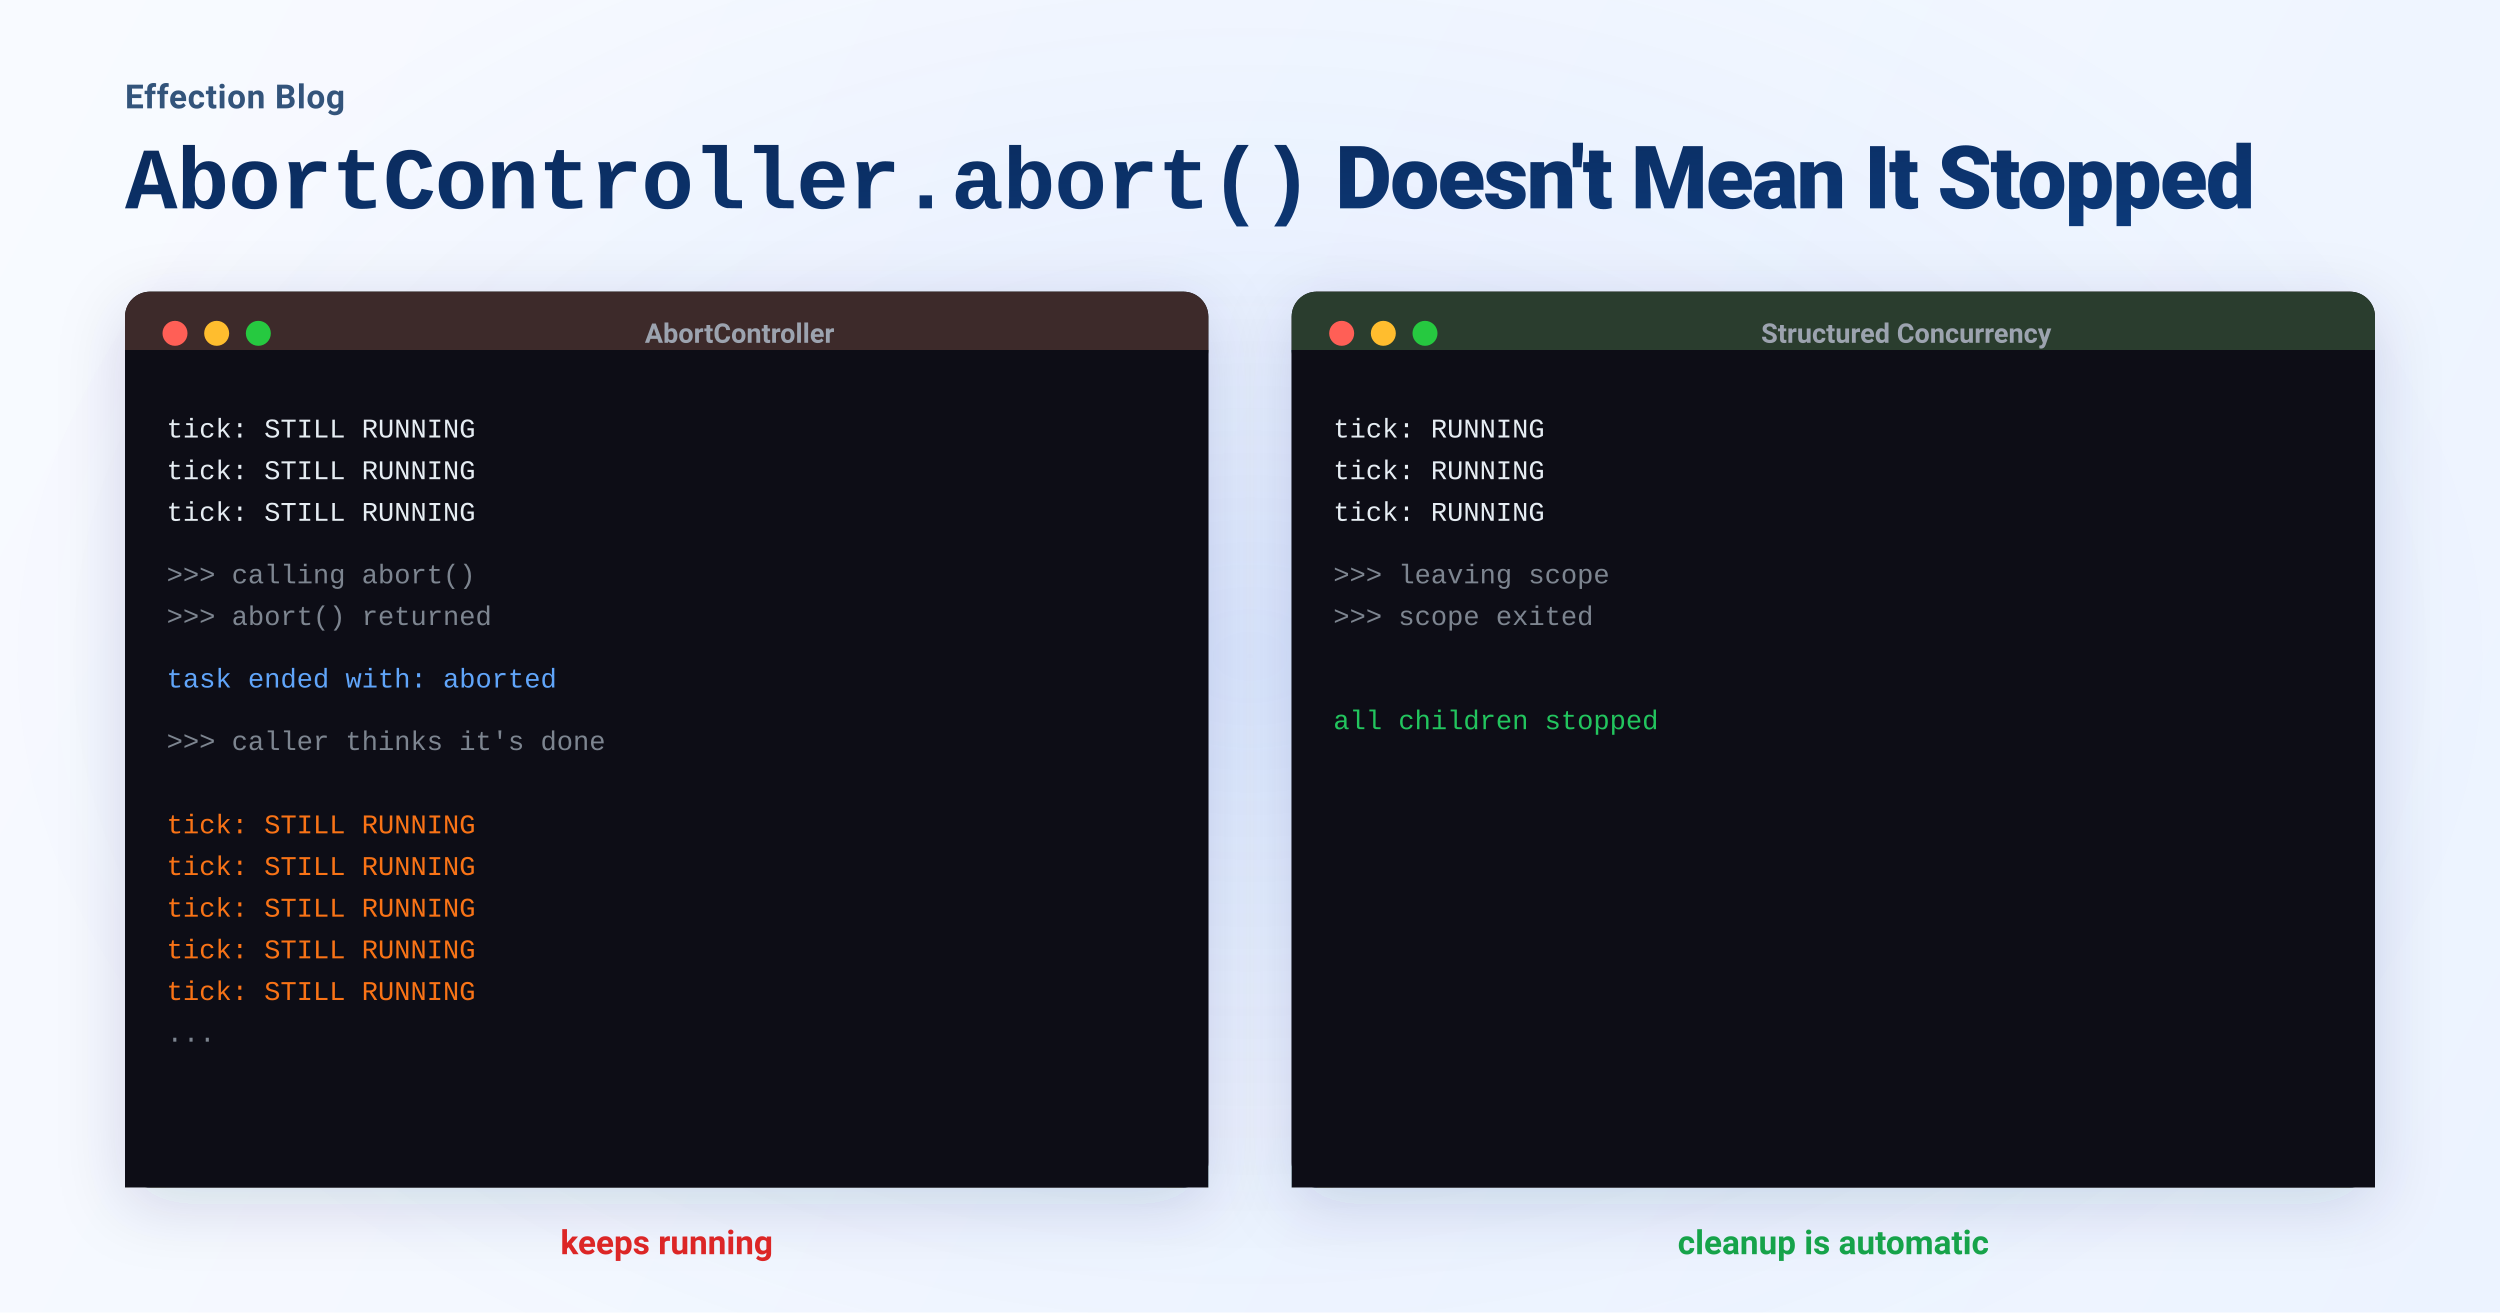
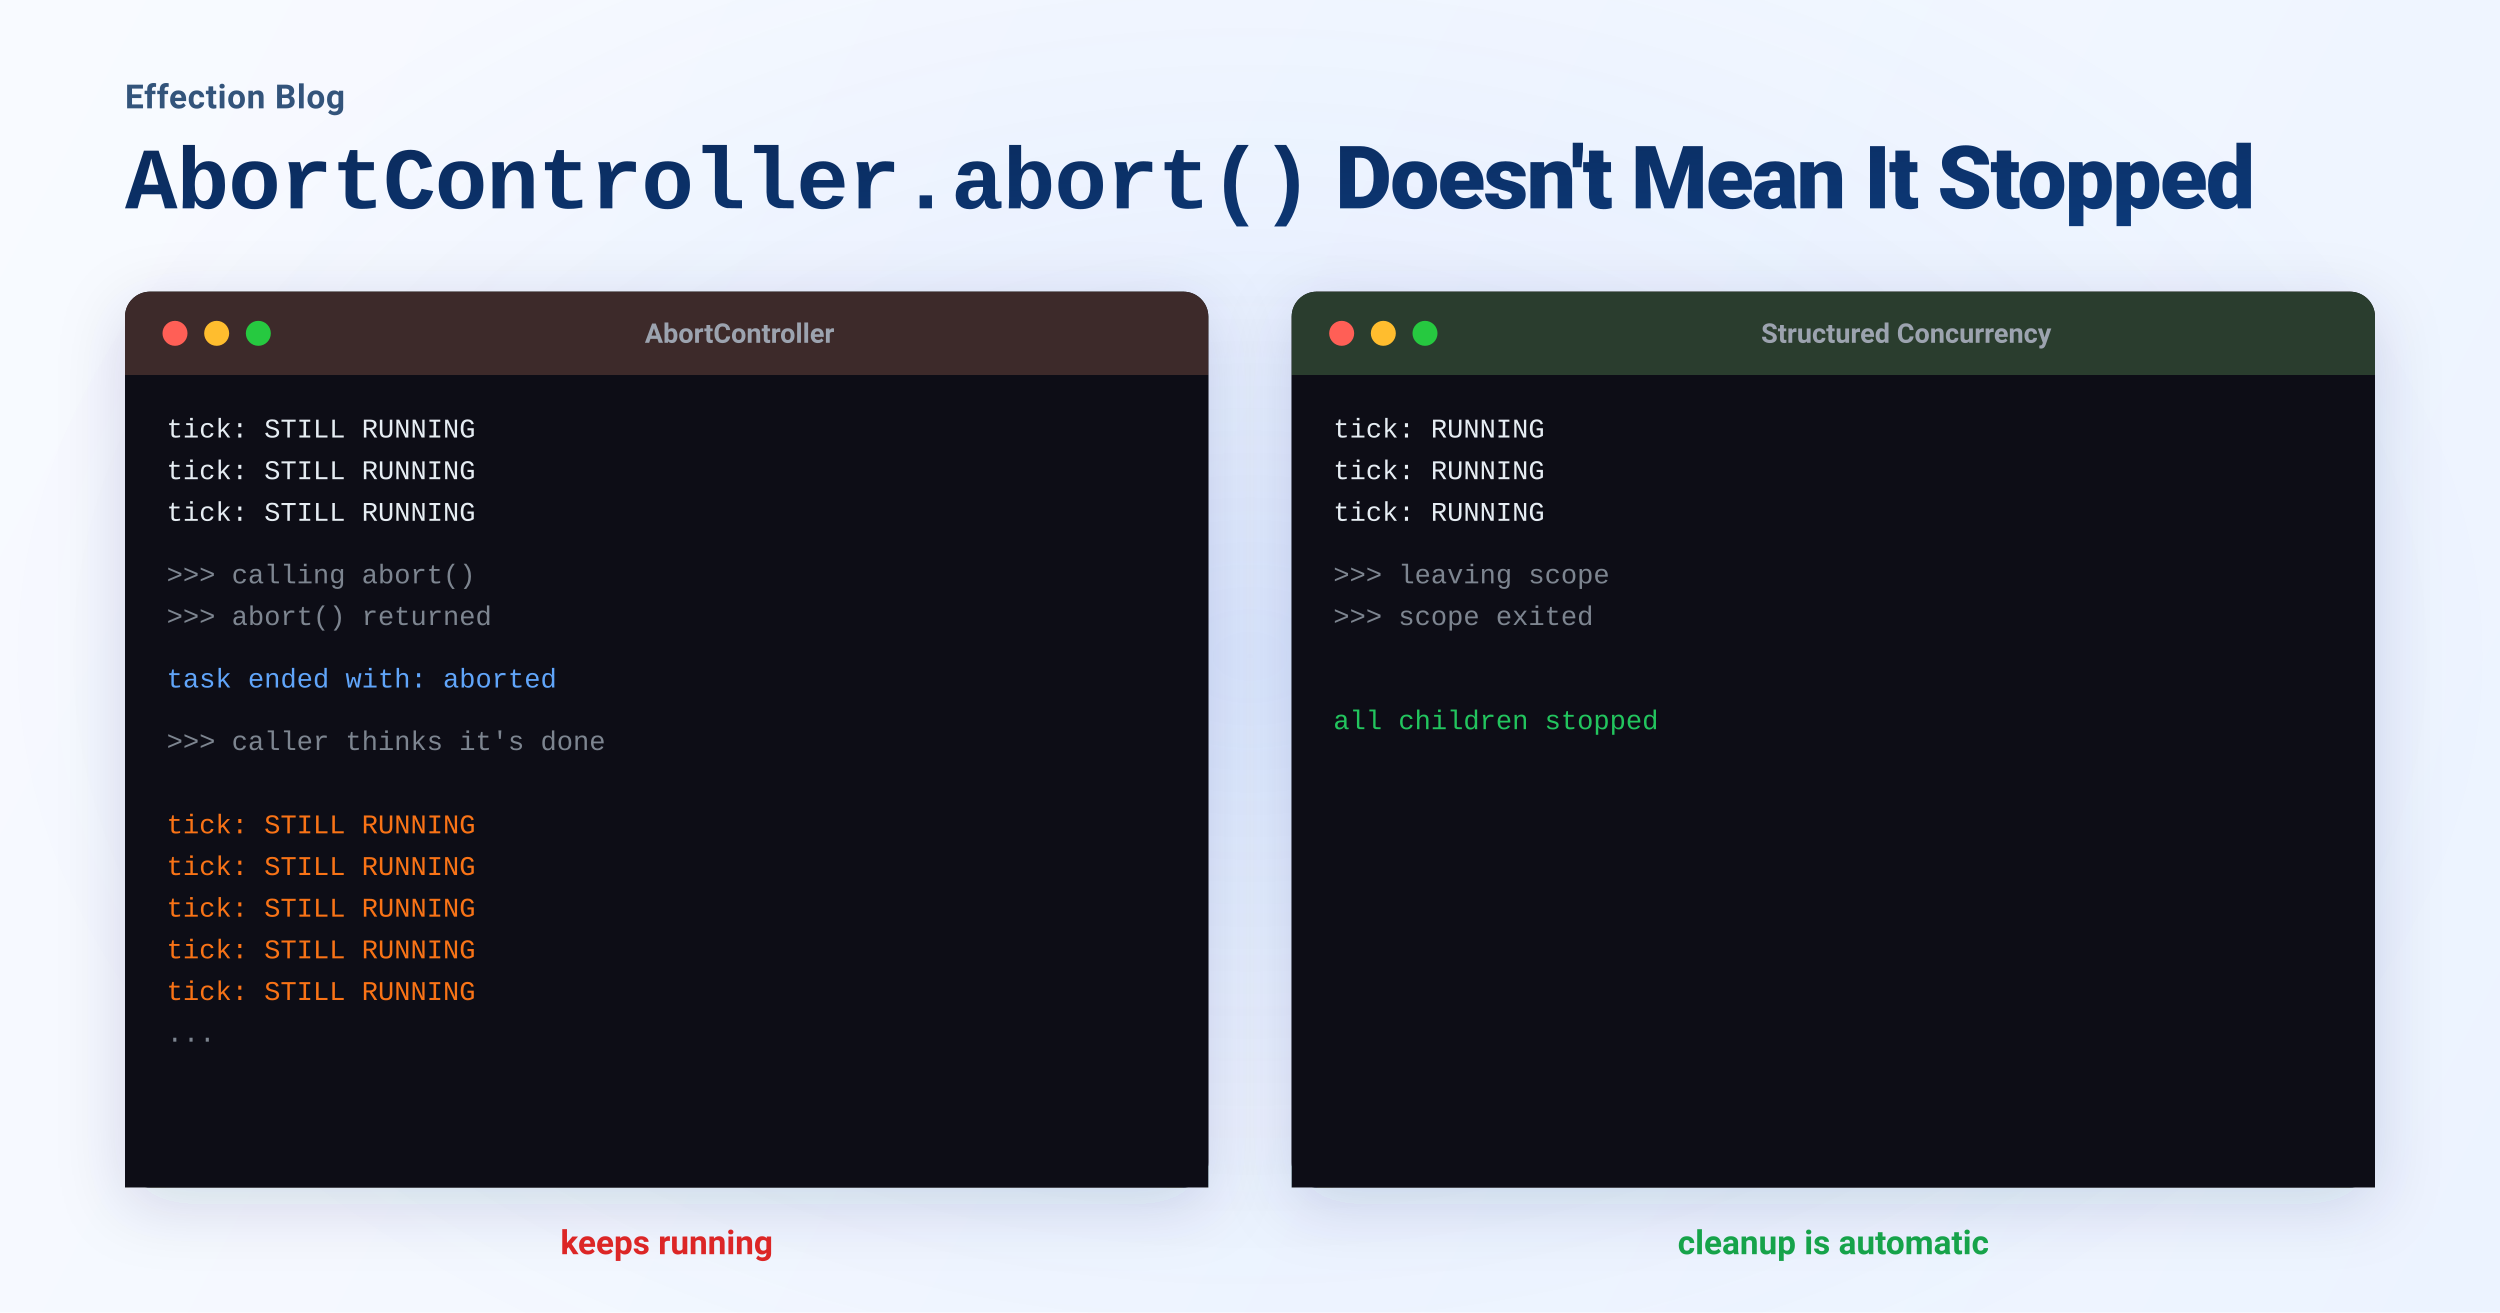
<svg xmlns="http://www.w3.org/2000/svg" width="1200" height="630" viewBox="0 0 1200 630" fill="none" role="img" aria-label="AbortController.abort() Doesn't Mean It Stopped — Two terminal windows comparing AbortController (continues running after abort) vs Effection (cleanup is automatic when scope exits).">
  <defs>
    <linearGradient id="bg-light-grad" x1="0" y1="0" x2="1200" y2="630" gradientUnits="userSpaceOnUse">
      <stop offset="0" stop-color="#F8FAFF" />
      <stop offset="0.55" stop-color="#F2F7FF" />
      <stop offset="1" stop-color="#ECF3FF" />
    </linearGradient>
    <radialGradient id="glow-light-grad" cx="0" cy="0" r="1" gradientUnits="userSpaceOnUse" gradientTransform="translate(600 315) rotate(90) scale(400 600)">
      <stop offset="0" stop-color="#2B6FF7" stop-opacity="0.12" />
      <stop offset="0.55" stop-color="#2B6FF7" stop-opacity="0.04" />
      <stop offset="1" stop-color="#2B6FF7" stop-opacity="0" />
    </radialGradient>
    <radialGradient id="glow-dark-grad" cx="0" cy="0" r="1" gradientUnits="userSpaceOnUse" gradientTransform="translate(600 315) rotate(90) scale(400 600)">
      <stop offset="0" stop-color="#60A5FA" stop-opacity="0.08" />
      <stop offset="0.55" stop-color="#60A5FA" stop-opacity="0.02" />
      <stop offset="1" stop-color="#60A5FA" stop-opacity="0" />
    </radialGradient>
    <linearGradient id="ink" x1="0" y1="0" x2="1" y2="1">
      <stop offset="0" stop-color="#0B2A5B" />
      <stop offset="1" stop-color="#0C3A7A" />
    </linearGradient>
    <filter id="terminalShadow-light" x="-40" y="-40" width="1280" height="710" filterUnits="userSpaceOnUse" color-interpolation-filters="sRGB">
      <feDropShadow dx="0" dy="8" stdDeviation="16" flood-color="#0B2A5B" flood-opacity="0.15" />
    </filter>
    <filter id="terminalShadow-dark" x="-40" y="-40" width="1280" height="710" filterUnits="userSpaceOnUse" color-interpolation-filters="sRGB">
      <feDropShadow dx="0" dy="8" stdDeviation="16" flood-color="#000000" flood-opacity="0.4" />
    </filter>
    <style>
    /* ---- Font stacks ---- */
    .svg-title {
      font-family:
        ui-sans-serif, system-ui, -apple-system, Segoe UI, Roboto, Helvetica,
        Arial, "Apple Color Emoji", "Segoe UI Emoji";
      font-size: 42px;
      font-weight: 800;
      letter-spacing: -0.02em;
    }
    .svg-title-mono {
      font-family:
        ui-monospace, SFMono-Regular, Menlo, Monaco, Consolas,
        "Liberation Mono", "Courier New", monospace;
      font-size: 42px;
      font-weight: 700;
      letter-spacing: -0.01em;
    }
    .svg-subtitle {
      font-family:
        ui-sans-serif, system-ui, -apple-system, Segoe UI, Roboto, Helvetica,
        Arial, "Apple Color Emoji", "Segoe UI Emoji";
      font-size: 16px;
      font-weight: 600;
      letter-spacing: 0.02em;
      text-transform: uppercase;
    }
    .svg-caption {
      font-family:
        ui-sans-serif, system-ui, -apple-system, Segoe UI, Roboto, Helvetica,
        Arial, "Apple Color Emoji", "Segoe UI Emoji";
      font-size: 16px;
      font-weight: 700;
    }
    .svg-terminal-title {
      font-family:
        ui-sans-serif, system-ui, -apple-system, Segoe UI, Roboto, Helvetica,
        Arial, "Apple Color Emoji", "Segoe UI Emoji";
      font-size: 13px;
      font-weight: 600;
    }
    .svg-mono {
      font-family:
        ui-monospace, SFMono-Regular, Menlo, Monaco, Consolas,
        "Liberation Mono", "Courier New", monospace;
      font-size: 13px;
      line-height: 1.4;
    }
    .svg-mono-sm {
      font-family:
        ui-monospace, SFMono-Regular, Menlo, Monaco, Consolas,
        "Liberation Mono", "Courier New", monospace;
      font-size: 11px;
    }

    /* ---- Light mode (default) ---- */
    .svg-bg-light {
      display: block;
    }
    .svg-bg-dark {
      display: none;
    }
    .svg-glow-light {
      display: block;
    }
    .svg-glow-dark {
      display: none;
    }
    .svg-shadow-light {
      display: block;
    }
    .svg-shadow-dark {
      display: none;
    }

    /* Terminal chrome */
    .svg-terminal-frame {
      fill: #1e1e1e;
    }
    .svg-terminal-header-left {
      fill: #3c2a2a;
    }
    .svg-terminal-header-right {
      fill: #2a3c2e;
    }
    .svg-terminal-body {
      fill: #0d1117;
    }
    .svg-terminal-title {
      fill: #9ca3af;
    }
    .svg-terminal-dot-red {
      fill: #ff5f56;
    }
    .svg-terminal-dot-yellow {
      fill: #ffbd2e;
    }
    .svg-terminal-dot-green {
      fill: #27c93f;
    }

    /* Terminal text */
    .svg-terminal-text {
      fill: #e6edf3;
    }
    .svg-terminal-dim {
      fill: #7d8590;
    }
    .svg-terminal-warn {
      fill: #f97316;
    }
    .svg-terminal-success {
      fill: #22c55e;
    }
    .svg-terminal-info {
      fill: #60a5fa;
    }

    /* Title and captions */
    .svg-title {
      fill: url(#ink);
    }
    .svg-title-mono {
      fill: url(#ink);
    }
    .svg-subtitle {
      fill: #33547b;
    }
    .svg-caption-fail {
      fill: #dc2626;
    }
    .svg-caption-success {
      fill: #16a34a;
    }

    /* ---- Dark mode ---- */
    @media (prefers-color-scheme: dark) {
      .svg-bg-light {
        display: none;
      }
      .svg-bg-dark {
        display: block;
      }
      .svg-glow-light {
        display: none;
      }
      .svg-glow-dark {
        display: block;
      }
      .svg-shadow-light {
        display: none;
      }
      .svg-shadow-dark {
        display: block;
      }

      .svg-terminal-frame {
        fill: #161b22;
      }
      .svg-terminal-header-left {
        fill: #2d2226;
      }
      .svg-terminal-header-right {
        fill: #1e2d24;
      }
      .svg-terminal-body {
        fill: #0d1117;
      }

      .svg-title {
        fill: #f3f4f6;
      }
      .svg-title-mono {
        fill: #f3f4f6;
      }
      .svg-subtitle {
        fill: #9ca3af;
      }
      .svg-caption-fail {
        fill: #f87171;
      }
      .svg-caption-success {
        fill: #4ade80;
      }
    }
    </style>
  </defs>
  <rect class="svg-bg-light" x="0" y="0" width="1200" height="630" fill="url(#bg-light-grad)" />
  <rect class="svg-bg-dark" x="0" y="0" width="1200" height="630" fill="#111827" />
  <rect class="svg-glow-light" x="0" y="0" width="1200" height="630" fill="url(#glow-light-grad)" />
  <rect class="svg-glow-dark" x="0" y="0" width="1200" height="630" fill="url(#glow-dark-grad)" />
  <text x="60" y="52" class="svg-subtitle">Effection Blog</text>
  <text y="100" class="svg-title">
    <tspan x="60" class="svg-title-mono">AbortController.abort()</tspan>
    <tspan class="svg-title"> Doesn't Mean It Stopped</tspan>
  </text>
  <g class="svg-shadow-light" filter="url(#terminalShadow-light)">
    <g>
      <rect class="svg-terminal-frame" x="60" y="140" width="520" height="430" rx="12" />
-       <rect class="svg-terminal-header-left" x="60" y="140" width="520" height="40" rx="12" />
-       <rect class="svg-terminal-body" x="60" y="168" width="520" height="12" />
+       <path class="svg-terminal-header-left" d="M72 140 H568 A12 12 0 0 1 580 152 V180 H60 V152 A12 12 0 0 1 72 140 Z" />
      <circle class="svg-terminal-dot-red" cx="84" cy="160" r="6" />
      <circle class="svg-terminal-dot-yellow" cx="104" cy="160" r="6" />
      <circle class="svg-terminal-dot-green" cx="124" cy="160" r="6" />
      <text x="355" y="160" dy="0.35em" class="svg-terminal-title" text-anchor="middle">AbortController</text>
      <rect class="svg-terminal-body" x="60" y="180" width="520" height="390" />
    </g>
  </g>
  <g class="svg-shadow-dark" filter="url(#terminalShadow-dark)">
    <g>
      <rect class="svg-terminal-frame" x="60" y="140" width="520" height="430" rx="12" />
-       <rect class="svg-terminal-header-left" x="60" y="140" width="520" height="40" rx="12" />
-       <rect class="svg-terminal-body" x="60" y="168" width="520" height="12" />
+       <path class="svg-terminal-header-left" d="M72 140 H568 A12 12 0 0 1 580 152 V180 H60 V152 A12 12 0 0 1 72 140 Z" />
      <circle class="svg-terminal-dot-red" cx="84" cy="160" r="6" />
      <circle class="svg-terminal-dot-yellow" cx="104" cy="160" r="6" />
      <circle class="svg-terminal-dot-green" cx="124" cy="160" r="6" />
      <text x="355" y="160" dy="0.35em" class="svg-terminal-title" text-anchor="middle">AbortController</text>
      <rect class="svg-terminal-body" x="60" y="180" width="520" height="390" />
    </g>
  </g>
  <g class="svg-mono">
    <text x="80" y="210" class="svg-terminal-text">tick: STILL RUNNING</text>
    <text x="80" y="230" class="svg-terminal-text">tick: STILL RUNNING</text>
    <text x="80" y="250" class="svg-terminal-text">tick: STILL RUNNING</text>
    <text x="80" y="280" class="svg-terminal-dim">&gt;&gt;&gt; calling abort()</text>
    <text x="80" y="300" class="svg-terminal-dim">&gt;&gt;&gt; abort() returned</text>
    <text x="80" y="330" class="svg-terminal-info">task ended with: aborted</text>
    <text x="80" y="360" class="svg-terminal-dim">&gt;&gt;&gt; caller thinks it's done</text>
    <text x="80" y="400" class="svg-terminal-warn">tick: STILL RUNNING</text>
    <text x="80" y="420" class="svg-terminal-warn">tick: STILL RUNNING</text>
    <text x="80" y="440" class="svg-terminal-warn">tick: STILL RUNNING</text>
    <text x="80" y="460" class="svg-terminal-warn">tick: STILL RUNNING</text>
    <text x="80" y="480" class="svg-terminal-warn">tick: STILL RUNNING</text>
    <text x="80" y="500" class="svg-terminal-dim">...</text>
  </g>
  <text x="320" y="602" class="svg-caption svg-caption-fail" text-anchor="middle">keeps running</text>
  <g class="svg-shadow-light" filter="url(#terminalShadow-light)">
    <g>
      <rect class="svg-terminal-frame" x="620" y="140" width="520" height="430" rx="12" />
-       <rect class="svg-terminal-header-right" x="620" y="140" width="520" height="40" rx="12" />
-       <rect class="svg-terminal-body" x="620" y="168" width="520" height="12" />
+       <path class="svg-terminal-header-right" d="M632 140 H1128 A12 12 0 0 1 1140 152 V180 H620 V152 A12 12 0 0 1 632 140 Z" />
      <circle class="svg-terminal-dot-red" cx="644" cy="160" r="6" />
      <circle class="svg-terminal-dot-yellow" cx="664" cy="160" r="6" />
      <circle class="svg-terminal-dot-green" cx="684" cy="160" r="6" />
      <text x="915" y="160" dy="0.35em" class="svg-terminal-title" text-anchor="middle">Structured Concurrency</text>
      <rect class="svg-terminal-body" x="620" y="180" width="520" height="390" />
    </g>
  </g>
  <g class="svg-shadow-dark" filter="url(#terminalShadow-dark)">
    <g>
      <rect class="svg-terminal-frame" x="620" y="140" width="520" height="430" rx="12" />
-       <rect class="svg-terminal-header-right" x="620" y="140" width="520" height="40" rx="12" />
+       <path class="svg-terminal-header-right" d="M632 140 H1128 A12 12 0 0 1 1140 152 V180 H620 V152 A12 12 0 0 1 632 140 Z" />
+       <circle class="svg-terminal-dot-red" cx="644" cy="160" r="6" />
+       <circle class="svg-terminal-dot-yellow" cx="664" cy="160" r="6" />
+       <circle class="svg-terminal-dot-green" cx="684" cy="160" r="6" />
+       <text x="915" y="160" dy="0.35em" class="svg-terminal-title" text-anchor="middle">Structured Concurrency</text>
+       <rect class="svg-terminal-body" x="620" y="180" width="520" height="390" />
      <rect class="svg-terminal-body" x="620" y="168" width="520" height="12" />
      <circle class="svg-terminal-dot-red" cx="644" cy="160" r="6" />
      <circle class="svg-terminal-dot-yellow" cx="664" cy="160" r="6" />
      <circle class="svg-terminal-dot-green" cx="684" cy="160" r="6" />
      <text x="915" y="160" dy="0.35em" class="svg-terminal-title" text-anchor="middle">Structured Concurrency</text>
      <rect class="svg-terminal-body" x="620" y="180" width="520" height="390" />
    </g>
  </g>
  <g class="svg-mono">
    <text x="640" y="210" class="svg-terminal-text">tick: RUNNING</text>
    <text x="640" y="230" class="svg-terminal-text">tick: RUNNING</text>
    <text x="640" y="250" class="svg-terminal-text">tick: RUNNING</text>
    <text x="640" y="280" class="svg-terminal-dim">&gt;&gt;&gt; leaving scope</text>
    <text x="640" y="300" class="svg-terminal-dim">&gt;&gt;&gt; scope exited</text>
    <text x="640" y="350" class="svg-terminal-success">all children stopped</text>
  </g>
  <text x="880" y="602" class="svg-caption svg-caption-success" text-anchor="middle">cleanup is automatic</text>
</svg>
